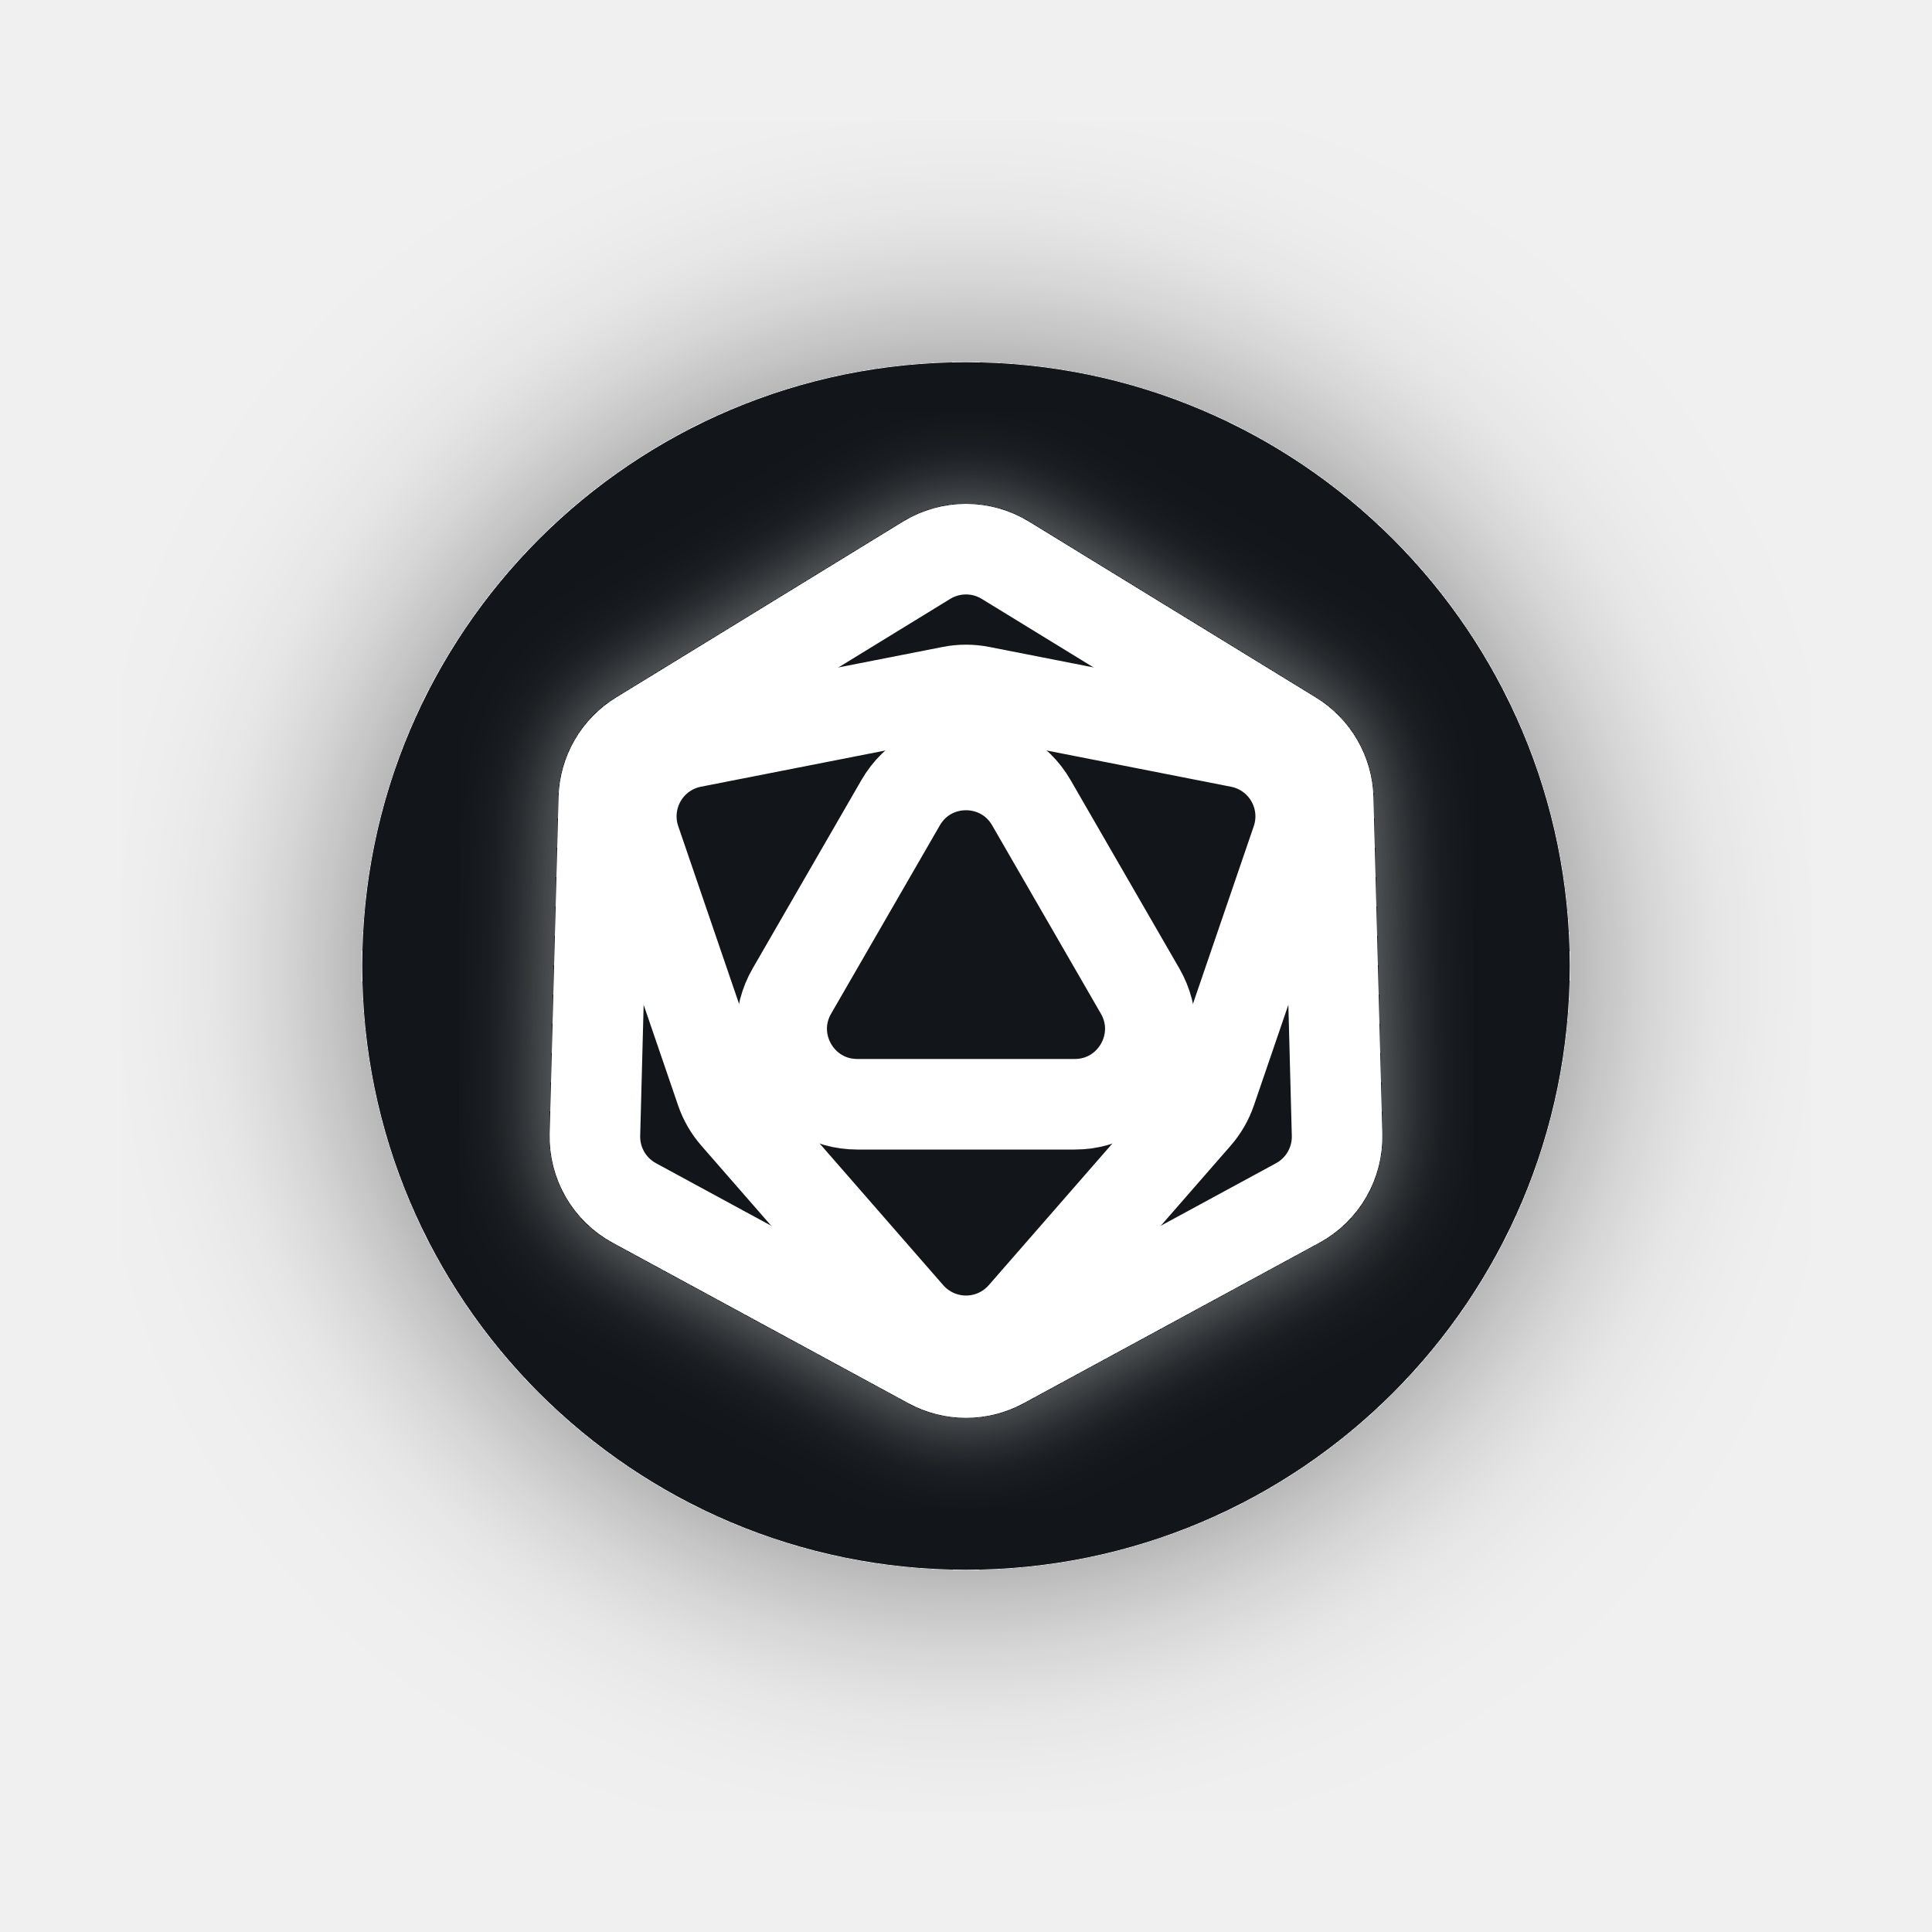
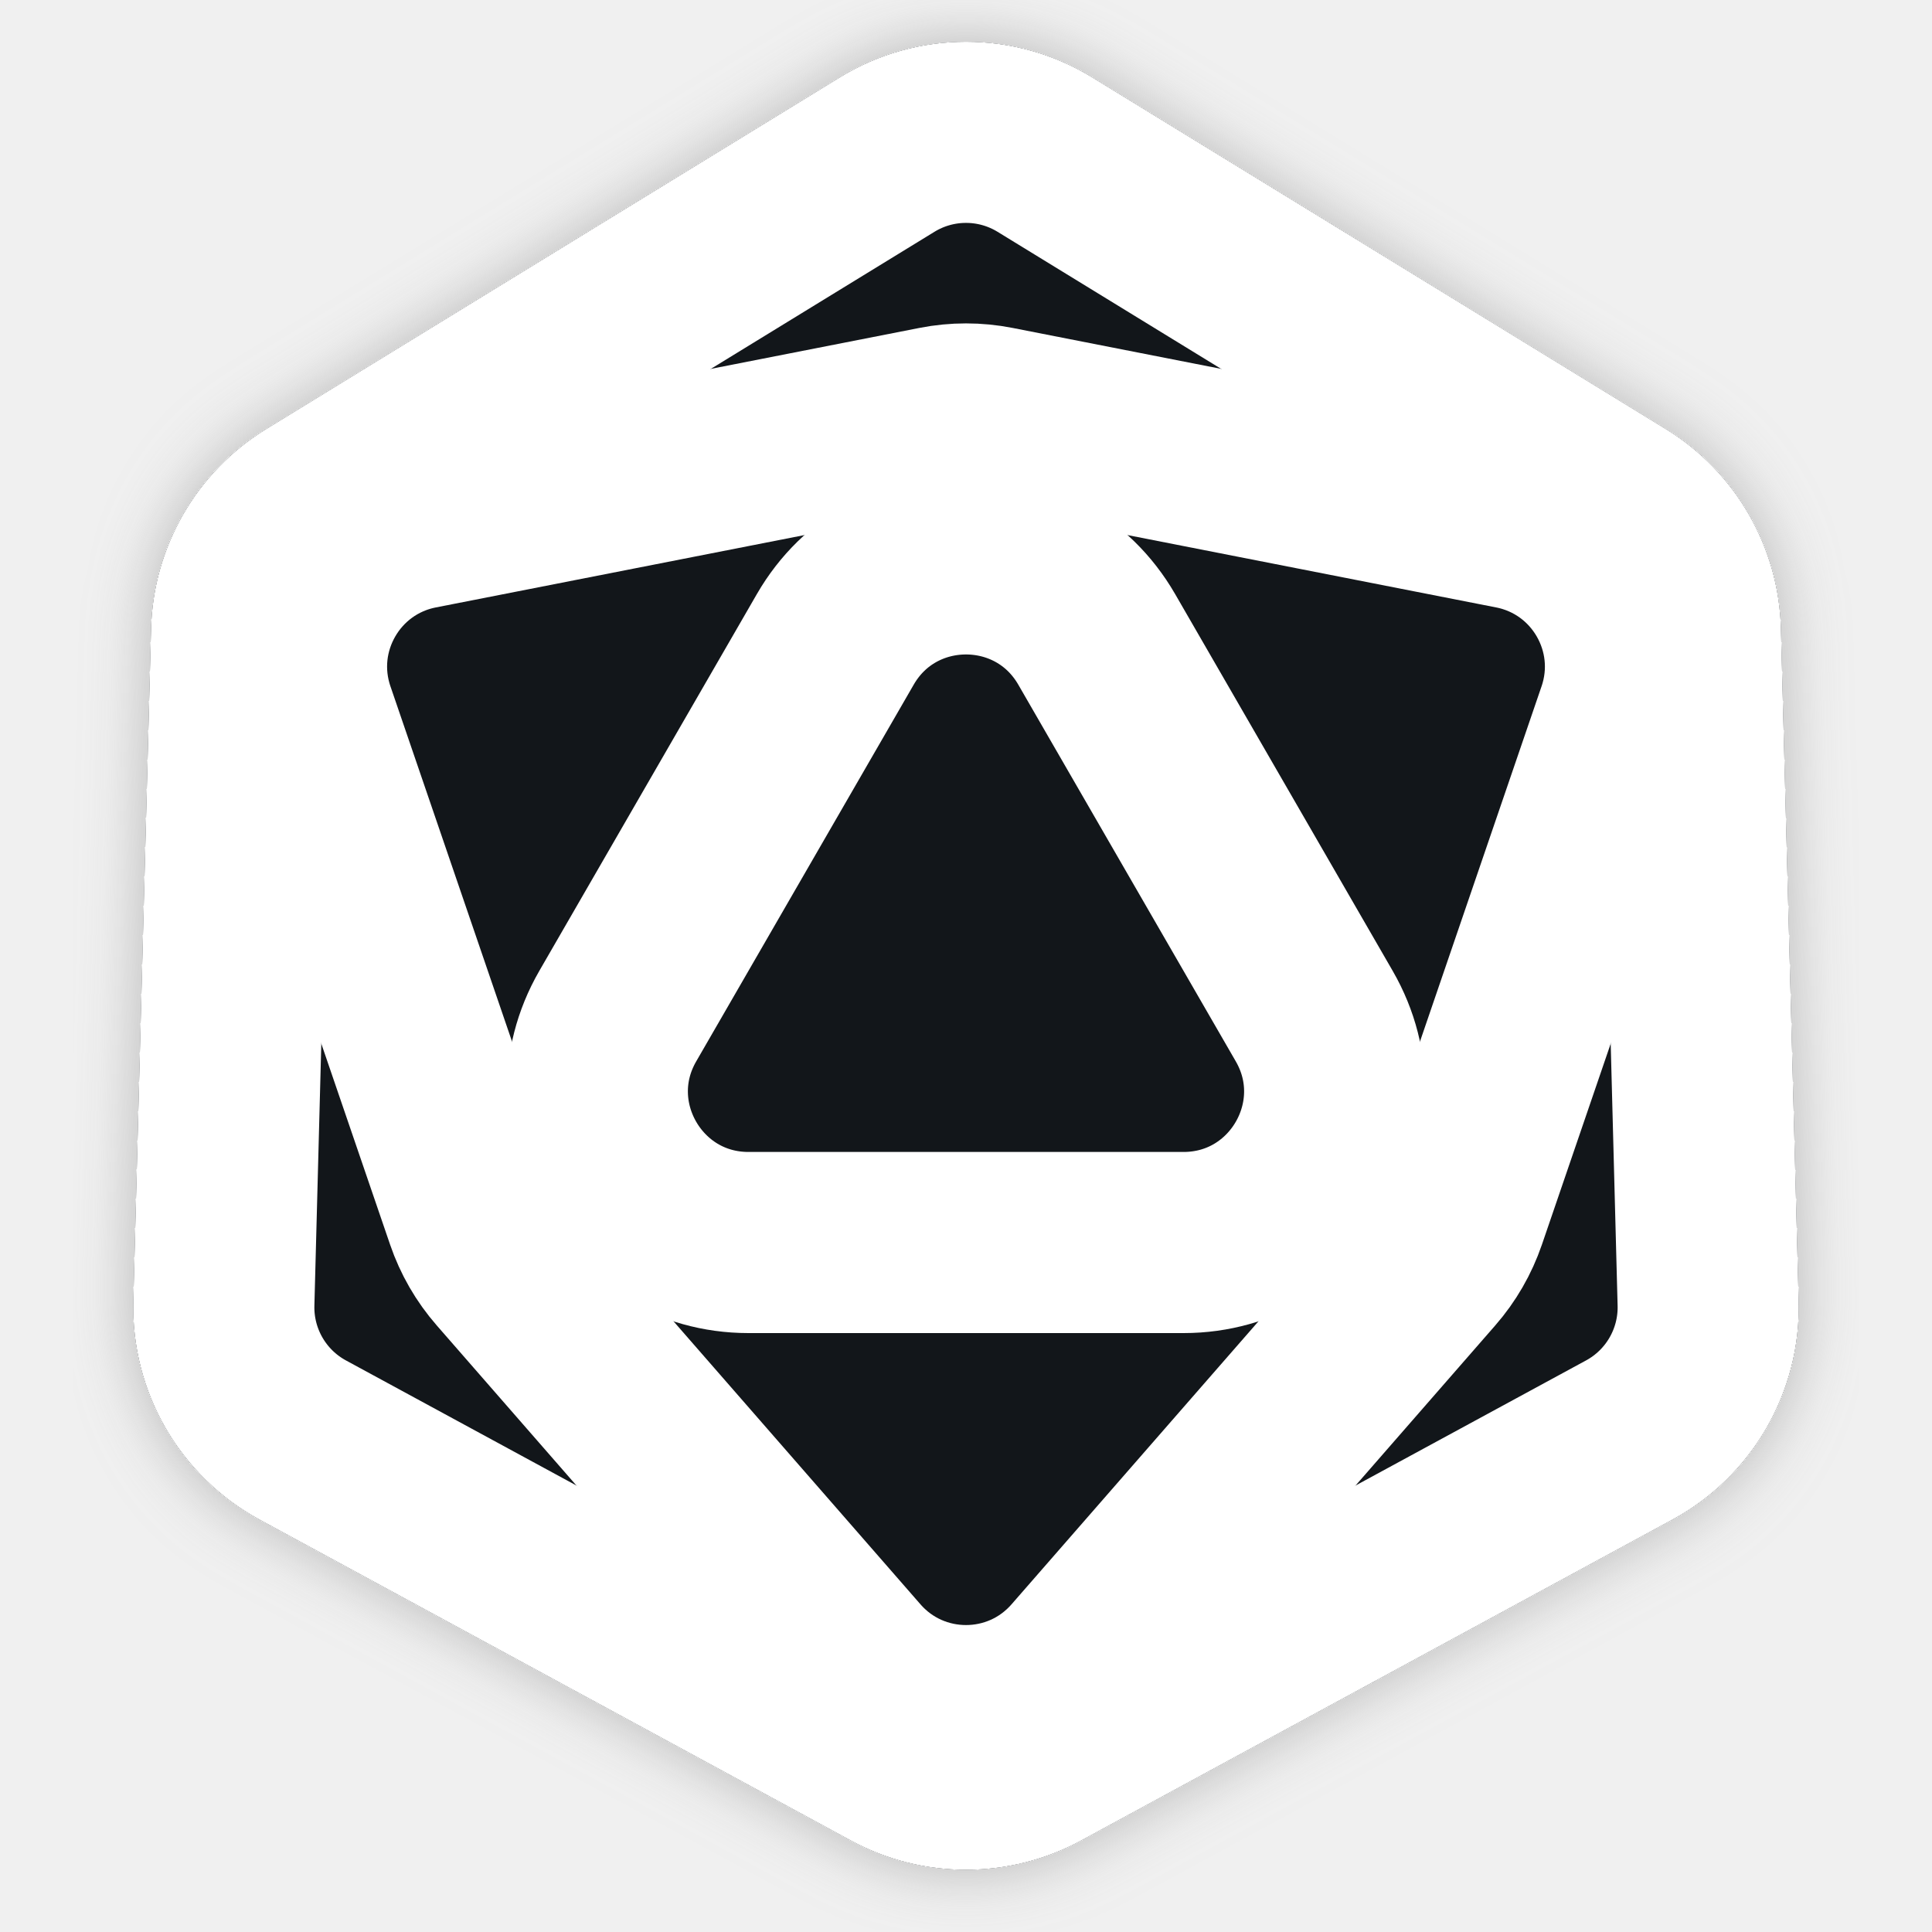
- <svg xmlns="http://www.w3.org/2000/svg" fill="none" viewBox="0 0 512 512">
-   <g filter="url(#a)">
-     <circle cx="256" cy="256" r="160" fill="#12161A" />
+ <svg xmlns="http://www.w3.org/2000/svg" viewBox="0 0 512 512" fill="none">
+   <g clip-path="url(#a)">
+     <g filter="url(#b)">
+       <path d="M222.55 20.507a64 64 0 0 1 66.9 0l151.99 93.179a64 64 0 0 1 30.527 52.875l4.701 178.217a63.999 63.999 0 0 1-33.45 57.937l-156.691 85.037a63.994 63.994 0 0 1-61.054 0l-156.69-85.037a63.998 63.998 0 0 1-33.451-57.937l4.7-178.217a64.001 64.001 0 0 1 30.528-52.875l151.99-93.179Z" fill="#12161A" />
+       <path d="m276.906 40.968 151.99 93.179a40 40 0 0 1 19.08 33.047l4.7 178.216a39.999 39.999 0 0 1-20.906 36.211l-156.69 85.038a40.003 40.003 0 0 1-38.16 0L80.23 381.621a40 40 0 0 1-20.906-36.211l4.7-178.216a40 40 0 0 1 19.08-33.047l151.99-93.179a39.998 39.998 0 0 1 41.812 0Z" stroke="#fff" stroke-width="48" stroke-linejoin="round" />
+     </g>
+     <path d="m225.86 440.953-92.057-105.506a39.996 39.996 0 0 1-7.705-13.345L80.756 189.626c-7.851-22.94 6.348-47.534 30.14-52.204l137.399-26.971a39.992 39.992 0 0 1 15.41 0l137.399 26.971c23.792 4.67 37.991 29.264 30.14 52.204l-45.342 132.476a39.996 39.996 0 0 1-7.705 13.345L286.14 440.953c-15.941 18.269-44.339 18.269-60.28 0Z" fill="#12161A" stroke="#fff" stroke-width="48" stroke-linejoin="round" />
+     <path d="m290.641 169.44 57.643 99.84c15.396 26.667-3.849 60-34.641 60H198.357c-30.792 0-50.037-33.333-34.641-60l57.643-99.84c15.396-26.667 53.886-26.667 69.282 0Z" fill="#12161A" stroke="#fff" stroke-width="48" stroke-linejoin="round" />
  </g>
-   <g filter="url(#b)">
-     <path fill="#12161A" d="M239.28 138.25a32 32 0 0 1 33.45 0l75.99 46.6a32 32 0 0 1 15.26 26.43l2.35 89.1a32 32 0 0 1-16.72 28.98l-78.35 42.52a32 32 0 0 1-30.52 0l-78.35-42.52a32 32 0 0 1-16.72-28.97l2.35-89.1a32 32 0 0 1 15.26-26.45l76-46.59Z" />
-     <path stroke="#fff" stroke-linejoin="round" stroke-width="24" d="m266.45 148.48 76 46.6a20 20 0 0 1 9.54 16.52l2.35 89.1a20 20 0 0 1-10.45 18.11l-78.35 42.52a20 20 0 0 1-19.08 0l-78.34-42.52a20 20 0 0 1-10.46-18.1l2.35-89.11a20 20 0 0 1 9.54-16.53l76-46.59a20 20 0 0 1 20.9 0Z" />
-   </g>
-   <path fill="#12161A" stroke="#fff" stroke-linejoin="round" stroke-width="24" d="m240.93 348.48-46.03-52.76a20.02 20.02 0 0 1-3.85-6.67l-22.67-66.24a20 20 0 0 1 15.07-26.1l68.7-13.49c2.54-.5 5.16-.5 7.7 0l68.7 13.5a20 20 0 0 1 15.07 26.1l-22.67 66.23a20.02 20.02 0 0 1-3.85 6.67l-46.03 52.76a20 20 0 0 1-30.14 0Z" />
-   <path fill="#12161A" stroke="#fff" stroke-linejoin="round" stroke-width="24" d="m273.32 212.72 28.82 49.92c7.7 13.33-1.92 30-17.32 30h-57.64c-15.4 0-25.02-16.67-17.32-30l28.82-49.92c7.7-13.33 26.94-13.33 34.64 0Z" />
  <defs>
-     <filter id="a" width="448" height="448" x="32" y="32" color-interpolation-filters="sRGB" filterUnits="userSpaceOnUse">
+     <clipPath id="a">
+       <path fill="#fff" d="M0 0h512v512H0z" />
+     </clipPath>
+     <filter id="b" x="19.31" y="-4.93" width="473.381" height="516.433" filterUnits="userSpaceOnUse" color-interpolation-filters="sRGB">
      <feFlood flood-opacity="0" result="BackgroundImageFix" />
-       <feColorMatrix in="SourceAlpha" result="hardAlpha" values="0 0 0 0 0 0 0 0 0 0 0 0 0 0 0 0 0 0 127 0" />
+       <feColorMatrix in="SourceAlpha" values="0 0 0 0 0 0 0 0 0 0 0 0 0 0 0 0 0 0 127 0" result="hardAlpha" />
      <feOffset />
-       <feGaussianBlur stdDeviation="32" />
+       <feGaussianBlur stdDeviation="8" />
      <feComposite in2="hardAlpha" operator="out" />
-       <feColorMatrix values="0 0 0 0 0 0 0 0 0 0 0 0 0 0 0 0 0 0 0.5 0" />
-       <feBlend in2="BackgroundImageFix" result="effect1_dropShadow_652_15" />
-       <feBlend in="SourceGraphic" in2="effect1_dropShadow_652_15" result="shape" />
-     </filter>
-     <filter id="b" width="268.69" height="290.22" x="121.66" y="109.53" color-interpolation-filters="sRGB" filterUnits="userSpaceOnUse">
-       <feFlood flood-opacity="0" result="BackgroundImageFix" />
-       <feColorMatrix in="SourceAlpha" result="hardAlpha" values="0 0 0 0 0 0 0 0 0 0 0 0 0 0 0 0 0 0 127 0" />
-       <feOffset />
-       <feGaussianBlur stdDeviation="12" />
-       <feComposite in2="hardAlpha" operator="out" />
-       <feColorMatrix values="0 0 0 0 1 0 0 0 0 1 0 0 0 0 1 0 0 0 0.5 0" />
+       <feColorMatrix values="0 0 0 0 0.5 0 0 0 0 0.5 0 0 0 0 0.5 0 0 0 0.5 0" />
      <feBlend in2="BackgroundImageFix" result="effect1_dropShadow_652_15" />
      <feBlend in="SourceGraphic" in2="effect1_dropShadow_652_15" result="shape" />
    </filter>
  </defs>
</svg>
